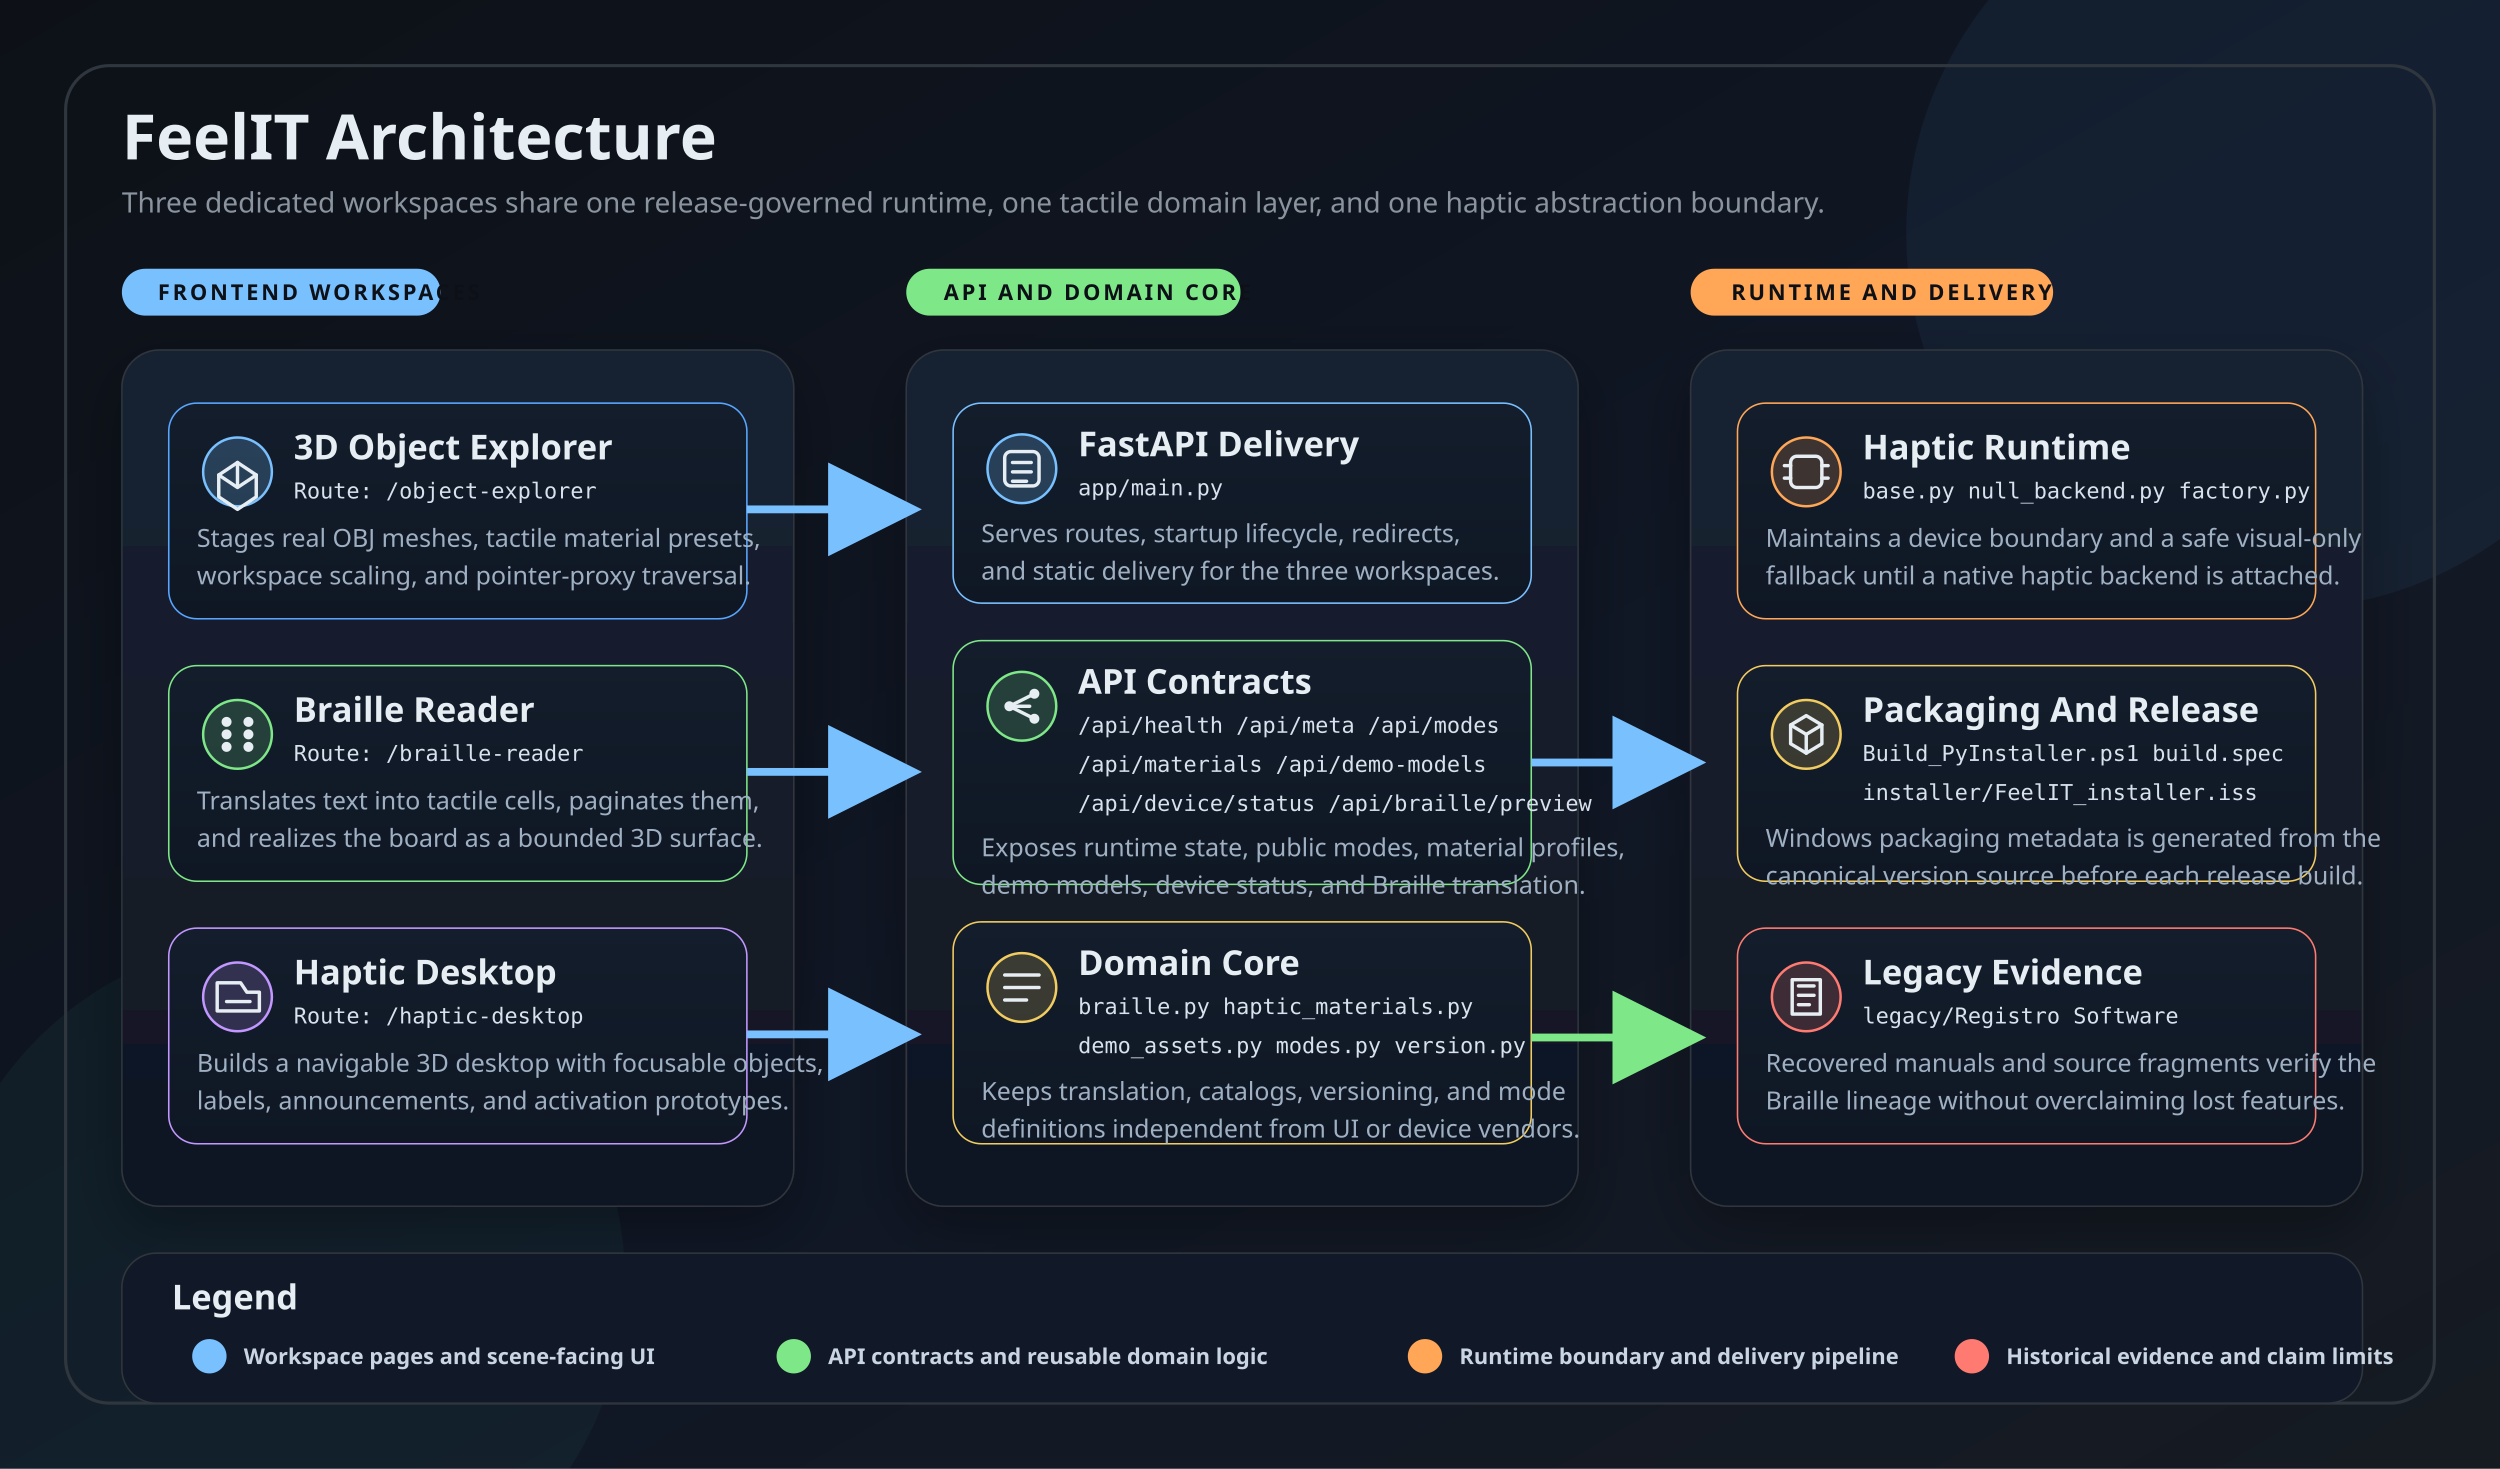
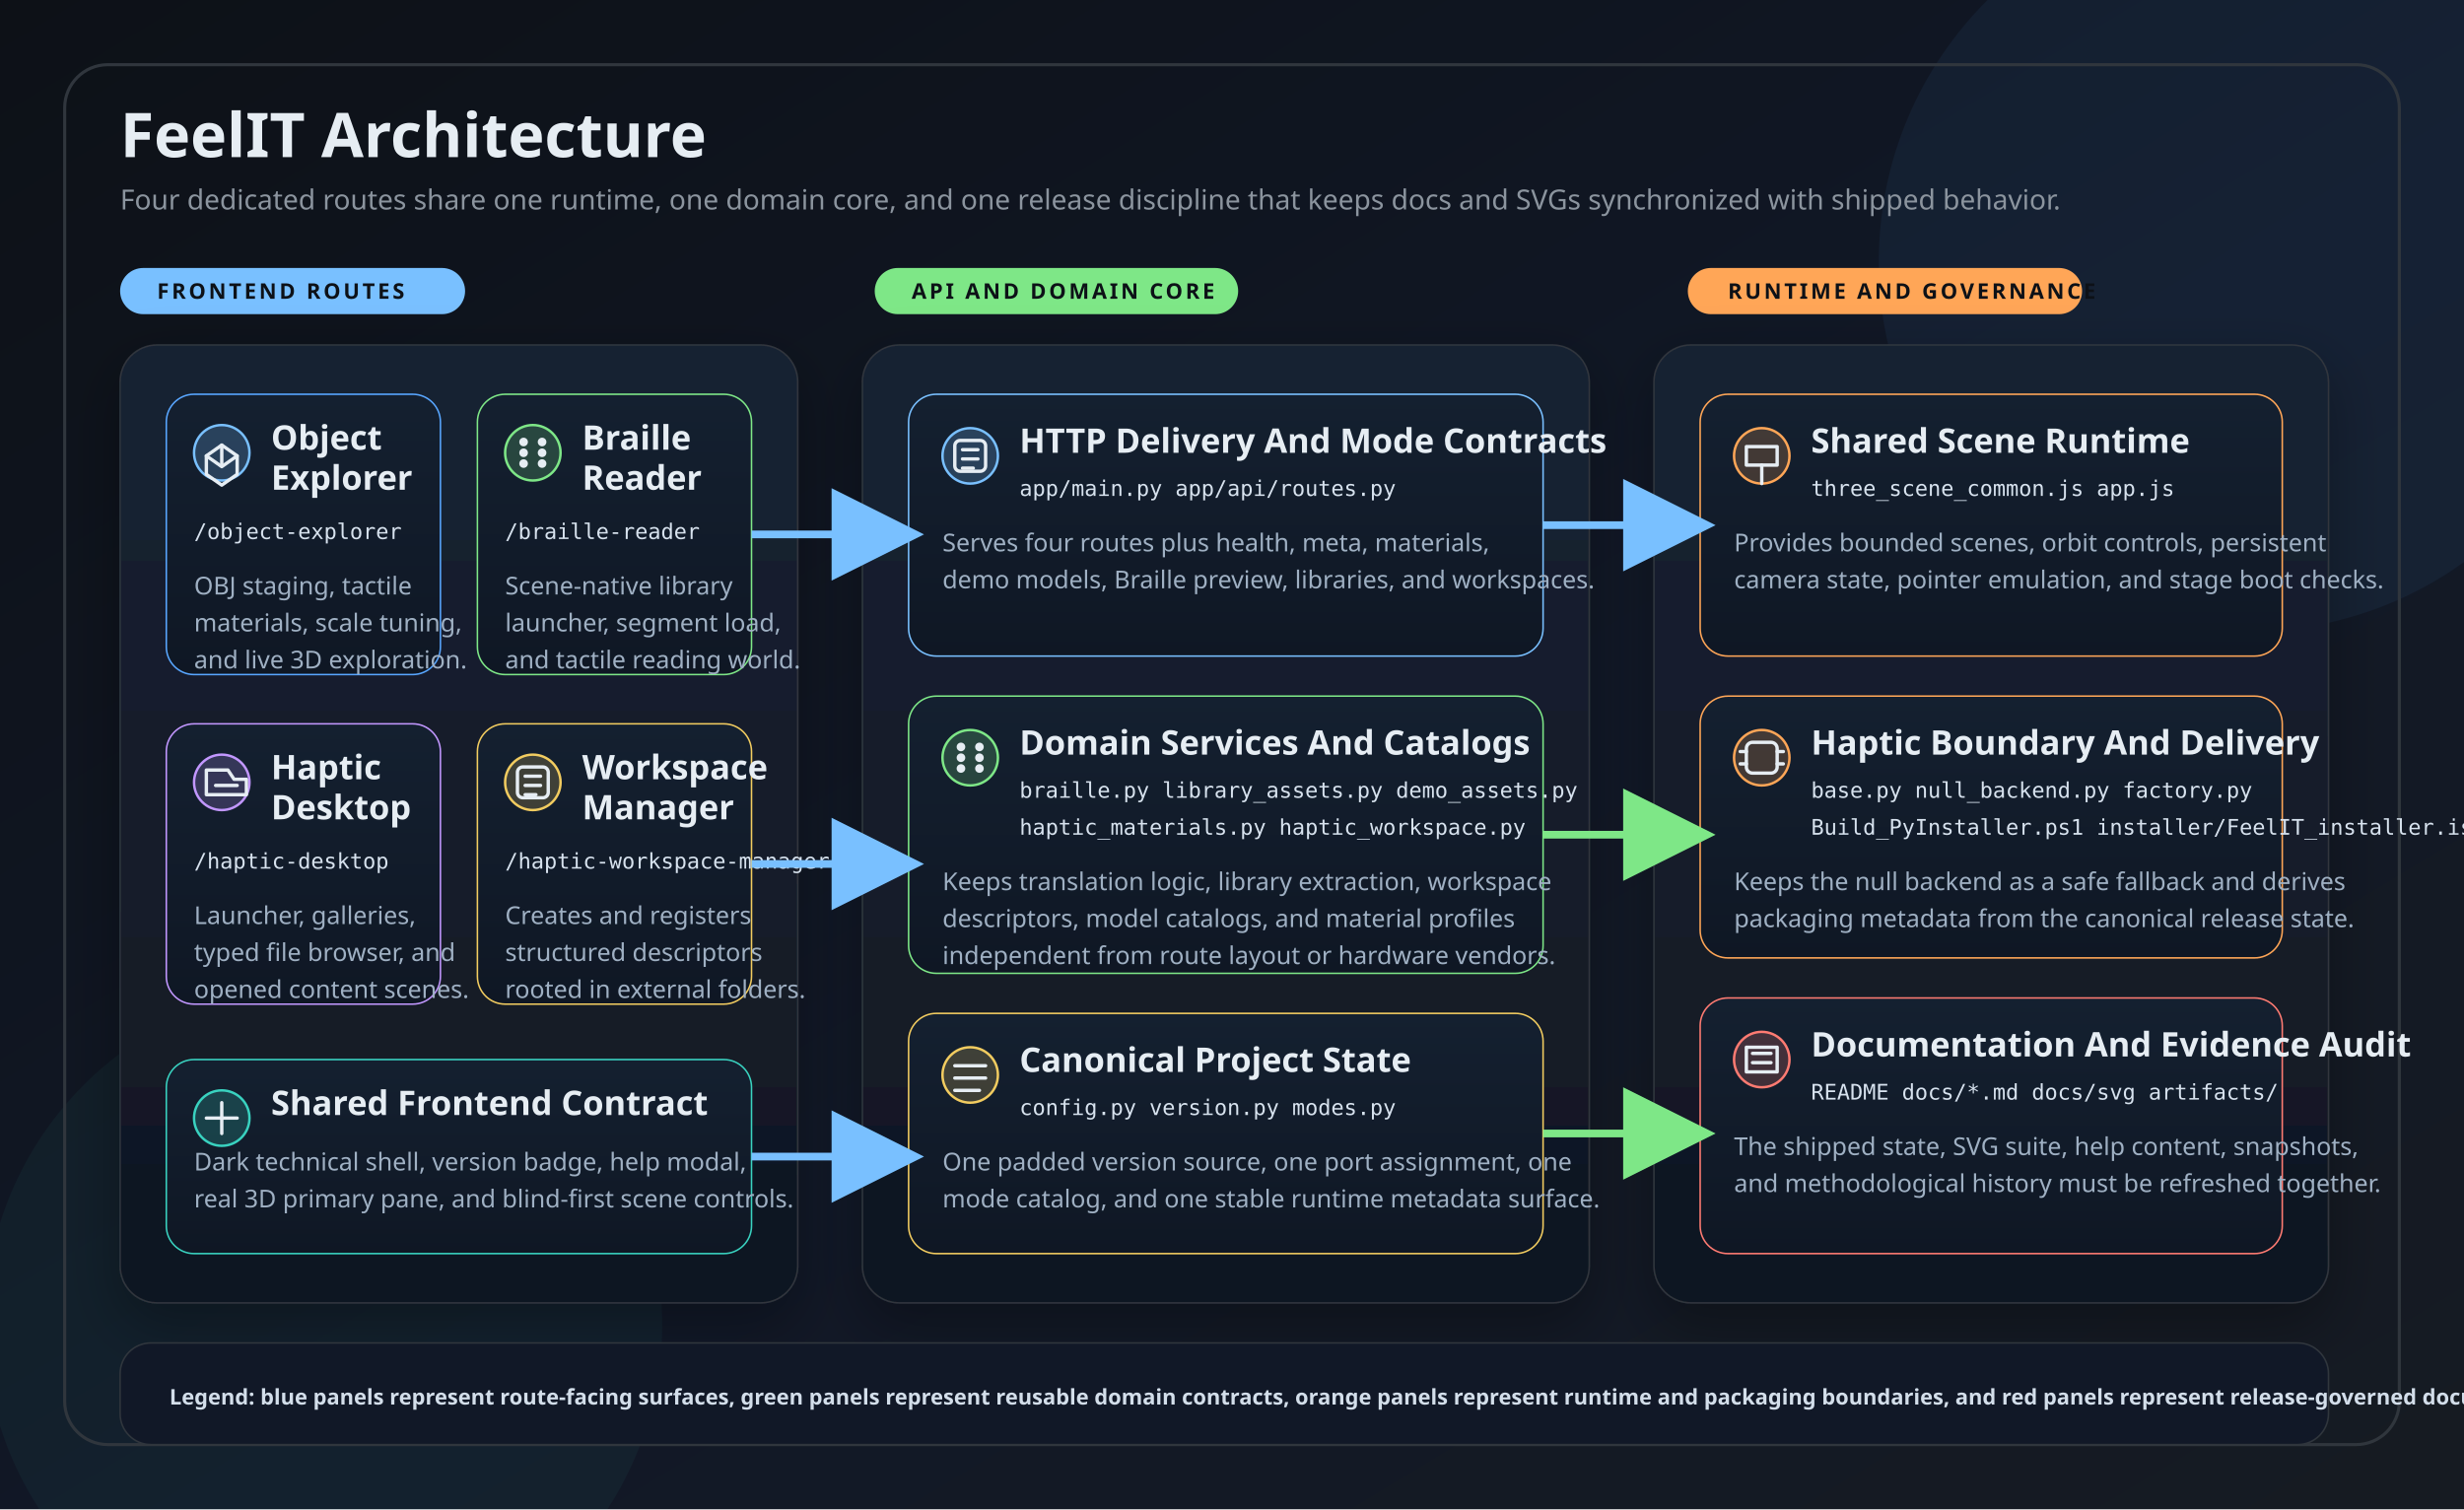
- <svg xmlns="http://www.w3.org/2000/svg" width="1600" height="940" viewBox="0 0 1600 940" role="img" aria-labelledby="title desc">
+ <svg xmlns="http://www.w3.org/2000/svg" width="1600" height="980" viewBox="0 0 1600 980" role="img" aria-labelledby="title desc">
  <defs>
    <linearGradient id="bg" x1="0" y1="0" x2="1" y2="1">
      <stop offset="0%" stop-color="#0d1117" />
-       <stop offset="55%" stop-color="#101725" />
+       <stop offset="55%" stop-color="#111827" />
      <stop offset="100%" stop-color="#161b22" />
    </linearGradient>
    <linearGradient id="panel" x1="0" y1="0" x2="0" y2="1">
      <stop offset="0%" stop-color="#182233" />
      <stop offset="100%" stop-color="#101722" />
    </linearGradient>
    <linearGradient id="panelSoft" x1="0" y1="0" x2="0" y2="1">
-       <stop offset="0%" stop-color="#131d2b" />
+       <stop offset="0%" stop-color="#142030" />
      <stop offset="100%" stop-color="#0f1724" />
    </linearGradient>
    <filter id="shadow" x="-20%" y="-20%" width="140%" height="140%">
      <feDropShadow dx="0" dy="14" stdDeviation="18" flood-color="#000000" flood-opacity="0.30" />
    </filter>
    <marker id="arrowBlue" markerWidth="12" markerHeight="12" refX="10" refY="6" orient="auto">
      <path d="M0 0 L12 6 L0 12 Z" fill="#79c0ff" />
    </marker>
    <marker id="arrowGreen" markerWidth="12" markerHeight="12" refX="10" refY="6" orient="auto">
      <path d="M0 0 L12 6 L0 12 Z" fill="#7ee787" />
    </marker>
    <style>
      .title { font: 700 40px 'Segoe UI', sans-serif; fill: #e6edf3; }
      .subtitle { font: 400 18px 'Segoe UI', sans-serif; fill: #8b949e; }
      .lane { font: 700 14px 'Segoe UI', sans-serif; fill: #0d1117; letter-spacing: 1.8px; }
      .cardTitle { font: 700 22px 'Segoe UI', sans-serif; fill: #e6edf3; }
      .body { font: 400 16px 'Segoe UI', sans-serif; fill: #9fb0c3; }
      .small { font: 400 14px 'Segoe UI', sans-serif; fill: #8b949e; }
      .mono { font: 400 14px Consolas, monospace; fill: #d7e2ee; }
-       .legend { font: 600 14px 'Segoe UI', sans-serif; fill: #c9d5e2; }
+       .legend { font: 600 14px 'Segoe UI', sans-serif; fill: #d3deea; }
      .badge { font: 700 12px 'Segoe UI', sans-serif; fill: #0d1117; letter-spacing: 1px; }
      .iconStroke { stroke: #e6edf3; stroke-width: 2.2; stroke-linecap: round; stroke-linejoin: round; fill: none; }
      .iconFillBlue { fill: rgba(121,192,255,0.22); stroke: #79c0ff; stroke-width: 1.6; }
-       .iconFillGreen { fill: rgba(126,231,135,0.18); stroke: #7ee787; stroke-width: 1.6; }
-       .iconFillPurple { fill: rgba(194,151,255,0.18); stroke: #c297ff; stroke-width: 1.6; }
-       .iconFillOrange { fill: rgba(255,166,87,0.18); stroke: #ffa657; stroke-width: 1.6; }
-       .iconFillRed { fill: rgba(255,123,114,0.18); stroke: #ff7b72; stroke-width: 1.6; }
-       .iconFillYellow { fill: rgba(242,204,96,0.18); stroke: #f2cc60; stroke-width: 1.6; }
+       .iconFillGreen { fill: rgba(126,231,135,0.20); stroke: #7ee787; stroke-width: 1.6; }
+       .iconFillPurple { fill: rgba(194,151,255,0.20); stroke: #c297ff; stroke-width: 1.6; }
+       .iconFillOrange { fill: rgba(255,166,87,0.20); stroke: #ffa657; stroke-width: 1.6; }
+       .iconFillYellow { fill: rgba(242,204,96,0.20); stroke: #f2cc60; stroke-width: 1.6; }
    </style>
  </defs>
-   <rect width="1600" height="940" fill="url(#bg)" />
-   <circle cx="1460" cy="150" r="240" fill="#58a6ff" opacity="0.06" />
-   <circle cx="180" cy="820" r="220" fill="#39d2c0" opacity="0.05" />
-   <rect x="42" y="42" width="1516" height="856" rx="28" fill="none" stroke="#30363d" stroke-width="2" />
+   <rect width="1600" height="980" fill="url(#bg)" />
+   <circle cx="1460" cy="170" r="240" fill="#58a6ff" opacity="0.06" />
+   <circle cx="210" cy="860" r="220" fill="#39d2c0" opacity="0.05" />
+   <rect x="42" y="42" width="1516" height="896" rx="28" fill="none" stroke="#30363d" stroke-width="2" />
  <text x="78" y="102" class="title">FeelIT Architecture</text>
-   <text x="78" y="136" class="subtitle">Three dedicated workspaces share one release-governed runtime, one tactile domain layer, and one haptic abstraction boundary.</text>
-   <rect x="78" y="172" width="204" height="30" rx="15" fill="#79c0ff" />
-   <text x="101" y="192" class="lane">FRONTEND WORKSPACES</text>
-   <rect x="580" y="172" width="214" height="30" rx="15" fill="#7ee787" />
-   <text x="604" y="192" class="lane">API AND DOMAIN CORE</text>
-   <rect x="1082" y="172" width="232" height="30" rx="15" fill="#ffa657" />
-   <text x="1108" y="192" class="lane">RUNTIME AND DELIVERY</text>
-   <rect x="78" y="224" width="430" height="548" rx="24" fill="url(#panel)" stroke="#30363d" filter="url(#shadow)" />
-   <rect x="580" y="224" width="430" height="548" rx="24" fill="url(#panel)" stroke="#30363d" filter="url(#shadow)" />
-   <rect x="1082" y="224" width="430" height="548" rx="24" fill="url(#panel)" stroke="#30363d" filter="url(#shadow)" />
-   <rect x="108" y="258" width="370" height="138" rx="18" fill="url(#panelSoft)" stroke="#58a6ff" />
-   <circle cx="152" cy="302" r="22" class="iconFillBlue" />
-   <path d="M140 304 L152 296 L164 304 L164 318 L152 326 L140 318 Z" class="iconStroke" />
-   <path d="M152 296 L152 310" class="iconStroke" />
-   <path d="M140 304 L152 312 L164 304" class="iconStroke" />
-   <text x="188" y="294" class="cardTitle">3D Object Explorer</text>
-   <text x="188" y="319" class="mono">Route: /object-explorer</text>
-   <text x="126" y="350" class="body">Stages real OBJ meshes, tactile material presets,</text>
-   <text x="126" y="374" class="body">workspace scaling, and pointer-proxy traversal.</text>
-   <rect x="108" y="426" width="370" height="138" rx="18" fill="url(#panelSoft)" stroke="#7ee787" />
-   <circle cx="152" cy="470" r="22" class="iconFillGreen" />
-   <circle cx="145" cy="462" r="3.2" fill="#e6edf3" />
-   <circle cx="159" cy="462" r="3.2" fill="#e6edf3" />
-   <circle cx="145" cy="470" r="3.2" fill="#e6edf3" />
-   <circle cx="159" cy="470" r="3.2" fill="#e6edf3" />
-   <circle cx="145" cy="478" r="3.2" fill="#e6edf3" />
-   <circle cx="159" cy="478" r="3.2" fill="#e6edf3" />
-   <text x="188" y="462" class="cardTitle">Braille Reader</text>
-   <text x="188" y="487" class="mono">Route: /braille-reader</text>
-   <text x="126" y="518" class="body">Translates text into tactile cells, paginates them,</text>
-   <text x="126" y="542" class="body">and realizes the board as a bounded 3D surface.</text>
-   <rect x="108" y="594" width="370" height="138" rx="18" fill="url(#panelSoft)" stroke="#c297ff" />
-   <circle cx="152" cy="638" r="22" class="iconFillPurple" />
-   <path d="M139 629 H154 L158 635 H166 V647 H139 Z" class="iconStroke" />
-   <path d="M145 641 H160" class="iconStroke" />
-   <text x="188" y="630" class="cardTitle">Haptic Desktop</text>
-   <text x="188" y="655" class="mono">Route: /haptic-desktop</text>
-   <text x="126" y="686" class="body">Builds a navigable 3D desktop with focusable objects,</text>
-   <text x="126" y="710" class="body">labels, announcements, and activation prototypes.</text>
-   <rect x="610" y="258" width="370" height="128" rx="18" fill="url(#panelSoft)" stroke="#79c0ff" />
-   <circle cx="654" cy="300" r="22" class="iconFillBlue" />
-   <rect x="643" y="289" width="22" height="22" rx="4" class="iconStroke" />
-   <path d="M648 296 H660" class="iconStroke" />
-   <path d="M648 302 H660" class="iconStroke" />
-   <path d="M648 308 H657" class="iconStroke" />
-   <text x="690" y="292" class="cardTitle">FastAPI Delivery</text>
-   <text x="690" y="317" class="mono">app/main.py</text>
-   <text x="628" y="347" class="body">Serves routes, startup lifecycle, redirects,</text>
-   <text x="628" y="371" class="body">and static delivery for the three workspaces.</text>
-   <rect x="610" y="410" width="370" height="156" rx="18" fill="url(#panelSoft)" stroke="#7ee787" />
-   <circle cx="654" cy="452" r="22" class="iconFillGreen" />
-   <circle cx="646" cy="452" r="3.2" fill="#e6edf3" />
-   <circle cx="662" cy="444" r="3.2" fill="#e6edf3" />
-   <circle cx="662" cy="460" r="3.2" fill="#e6edf3" />
-   <path d="M649 452 H659" class="iconStroke" />
-   <path d="M646 452 L662 444" class="iconStroke" />
-   <path d="M646 452 L662 460" class="iconStroke" />
-   <text x="690" y="444" class="cardTitle">API Contracts</text>
-   <text x="690" y="469" class="mono">/api/health  /api/meta  /api/modes</text>
-   <text x="690" y="494" class="mono">/api/materials  /api/demo-models</text>
-   <text x="690" y="519" class="mono">/api/device/status  /api/braille/preview</text>
-   <text x="628" y="548" class="body">Exposes runtime state, public modes, material profiles,</text>
-   <text x="628" y="572" class="body">demo models, device status, and Braille translation.</text>
-   <rect x="610" y="590" width="370" height="142" rx="18" fill="url(#panelSoft)" stroke="#f2cc60" />
-   <circle cx="654" cy="632" r="22" class="iconFillYellow" />
-   <path d="M643 624 H665" class="iconStroke" />
-   <path d="M643 632 H665" class="iconStroke" />
-   <path d="M643 640 H657" class="iconStroke" />
-   <text x="690" y="624" class="cardTitle">Domain Core</text>
-   <text x="690" y="649" class="mono">braille.py  haptic_materials.py</text>
-   <text x="690" y="674" class="mono">demo_assets.py  modes.py  version.py</text>
-   <text x="628" y="704" class="body">Keeps translation, catalogs, versioning, and mode</text>
-   <text x="628" y="728" class="body">definitions independent from UI or device vendors.</text>
-   <rect x="1112" y="258" width="370" height="138" rx="18" fill="url(#panelSoft)" stroke="#ffa657" />
-   <circle cx="1156" cy="302" r="22" class="iconFillOrange" />
-   <rect x="1146" y="292" width="20" height="20" rx="4" class="iconStroke" />
-   <path d="M1142 298 H1146" class="iconStroke" />
-   <path d="M1142 306 H1146" class="iconStroke" />
-   <path d="M1166 298 H1170" class="iconStroke" />
-   <path d="M1166 306 H1170" class="iconStroke" />
-   <text x="1192" y="294" class="cardTitle">Haptic Runtime</text>
-   <text x="1192" y="319" class="mono">base.py  null_backend.py  factory.py</text>
-   <text x="1130" y="350" class="body">Maintains a device boundary and a safe visual-only</text>
-   <text x="1130" y="374" class="body">fallback until a native haptic backend is attached.</text>
-   <rect x="1112" y="426" width="370" height="138" rx="18" fill="url(#panelSoft)" stroke="#f2cc60" />
-   <circle cx="1156" cy="470" r="22" class="iconFillYellow" />
-   <path d="M1146 464 L1156 458 L1166 464 V476 L1156 482 L1146 476 Z" class="iconStroke" />
-   <path d="M1146 464 L1156 470 L1166 464" class="iconStroke" />
-   <path d="M1156 470 V482" class="iconStroke" />
-   <text x="1192" y="462" class="cardTitle">Packaging And Release</text>
-   <text x="1192" y="487" class="mono">Build_PyInstaller.ps1  build.spec</text>
-   <text x="1192" y="512" class="mono">installer/FeelIT_installer.iss</text>
-   <text x="1130" y="542" class="body">Windows packaging metadata is generated from the</text>
-   <text x="1130" y="566" class="body">canonical version source before each release build.</text>
-   <rect x="1112" y="594" width="370" height="138" rx="18" fill="url(#panelSoft)" stroke="#ff7b72" />
-   <circle cx="1156" cy="638" r="22" class="iconFillRed" />
-   <path d="M1147 627 H1165 V649 H1147 Z" class="iconStroke" />
-   <path d="M1151 631 H1161" class="iconStroke" />
-   <path d="M1151 637 H1161" class="iconStroke" />
-   <path d="M1151 643 H1158" class="iconStroke" />
-   <text x="1192" y="630" class="cardTitle">Legacy Evidence</text>
-   <text x="1192" y="655" class="mono">legacy/Registro Software</text>
-   <text x="1130" y="686" class="body">Recovered manuals and source fragments verify the</text>
-   <text x="1130" y="710" class="body">Braille lineage without overclaiming lost features.</text>
-   <path d="M478 326 H580" fill="none" stroke="#79c0ff" stroke-width="5" marker-end="url(#arrowBlue)" />
-   <path d="M478 494 H580" fill="none" stroke="#79c0ff" stroke-width="5" marker-end="url(#arrowBlue)" />
-   <path d="M478 662 H580" fill="none" stroke="#79c0ff" stroke-width="5" marker-end="url(#arrowBlue)" />
-   <path d="M980 488 H1082" fill="none" stroke="#79c0ff" stroke-width="5" marker-end="url(#arrowBlue)" />
-   <path d="M980 664 H1082" fill="none" stroke="#7ee787" stroke-width="5" marker-end="url(#arrowGreen)" />
-   <rect x="78" y="802" width="1434" height="96" rx="22" fill="#111827" stroke="#30363d" />
-   <text x="110" y="838" class="cardTitle">Legend</text>
-   <circle cx="134" cy="868" r="11" fill="#79c0ff" />
-   <text x="156" y="873" class="legend">Workspace pages and scene-facing UI</text>
-   <circle cx="508" cy="868" r="11" fill="#7ee787" />
-   <text x="530" y="873" class="legend">API contracts and reusable domain logic</text>
-   <circle cx="912" cy="868" r="11" fill="#ffa657" />
-   <text x="934" y="873" class="legend">Runtime boundary and delivery pipeline</text>
-   <circle cx="1262" cy="868" r="11" fill="#ff7b72" />
-   <text x="1284" y="873" class="legend">Historical evidence and claim limits</text>
+   <text x="78" y="136" class="subtitle">Four dedicated routes share one runtime, one domain core, and one release discipline that keeps docs and SVGs synchronized with shipped behavior.</text>
+   <rect x="78" y="174" width="224" height="30" rx="15" fill="#79c0ff" />
+   <text x="102" y="194" class="lane">FRONTEND ROUTES</text>
+   <rect x="568" y="174" width="236" height="30" rx="15" fill="#7ee787" />
+   <text x="592" y="194" class="lane">API AND DOMAIN CORE</text>
+   <rect x="1096" y="174" width="256" height="30" rx="15" fill="#ffa657" />
+   <text x="1122" y="194" class="lane">RUNTIME AND GOVERNANCE</text>
+   <rect x="78" y="224" width="440" height="622" rx="24" fill="url(#panel)" stroke="#30363d" filter="url(#shadow)" />
+   <rect x="560" y="224" width="472" height="622" rx="24" fill="url(#panel)" stroke="#30363d" filter="url(#shadow)" />
+   <rect x="1074" y="224" width="438" height="622" rx="24" fill="url(#panel)" stroke="#30363d" filter="url(#shadow)" />
+   <rect x="108" y="256" width="178" height="182" rx="18" fill="url(#panelSoft)" stroke="#58a6ff" />
+   <circle cx="144" cy="294" r="18" class="iconFillBlue" />
+   <path d="M134 296 L144 289 L154 296 L154 308 L144 315 L134 308 Z" class="iconStroke" />
+   <path d="M144 289 L144 301" class="iconStroke" />
+   <path d="M134 296 L144 303 L154 296" class="iconStroke" />
+   <text x="176" y="292" class="cardTitle">Object</text>
+   <text x="176" y="318" class="cardTitle">Explorer</text>
+   <text x="126" y="350" class="mono">/object-explorer</text>
+   <text x="126" y="386" class="body">OBJ staging, tactile</text>
+   <text x="126" y="410" class="body">materials, scale tuning,</text>
+   <text x="126" y="434" class="body">and live 3D exploration.</text>
+   <rect x="310" y="256" width="178" height="182" rx="18" fill="url(#panelSoft)" stroke="#7ee787" />
+   <circle cx="346" cy="294" r="18" class="iconFillGreen" />
+   <circle cx="340" cy="287" r="2.8" fill="#e6edf3" />
+   <circle cx="352" cy="287" r="2.8" fill="#e6edf3" />
+   <circle cx="340" cy="294" r="2.8" fill="#e6edf3" />
+   <circle cx="352" cy="294" r="2.8" fill="#e6edf3" />
+   <circle cx="340" cy="301" r="2.8" fill="#e6edf3" />
+   <circle cx="352" cy="301" r="2.8" fill="#e6edf3" />
+   <text x="378" y="292" class="cardTitle">Braille</text>
+   <text x="378" y="318" class="cardTitle">Reader</text>
+   <text x="328" y="350" class="mono">/braille-reader</text>
+   <text x="328" y="386" class="body">Scene-native library</text>
+   <text x="328" y="410" class="body">launcher, segment load,</text>
+   <text x="328" y="434" class="body">and tactile reading world.</text>
+   <rect x="108" y="470" width="178" height="182" rx="18" fill="url(#panelSoft)" stroke="#c297ff" />
+   <circle cx="144" cy="508" r="18" class="iconFillPurple" />
+   <path d="M134 500 H148 L152 506 H160 V516 H134 Z" class="iconStroke" />
+   <path d="M140 510 H154" class="iconStroke" />
+   <text x="176" y="506" class="cardTitle">Haptic</text>
+   <text x="176" y="532" class="cardTitle">Desktop</text>
+   <text x="126" y="564" class="mono">/haptic-desktop</text>
+   <text x="126" y="600" class="body">Launcher, galleries,</text>
+   <text x="126" y="624" class="body">typed file browser, and</text>
+   <text x="126" y="648" class="body">opened content scenes.</text>
+   <rect x="310" y="470" width="178" height="182" rx="18" fill="url(#panelSoft)" stroke="#f2cc60" />
+   <circle cx="346" cy="508" r="18" class="iconFillYellow" />
+   <rect x="336" y="498" width="20" height="20" rx="3.5" class="iconStroke" />
+   <path d="M341 504 H351" class="iconStroke" />
+   <path d="M341 510 H351" class="iconStroke" />
+   <path d="M341 516 H348" class="iconStroke" />
+   <text x="378" y="506" class="cardTitle">Workspace</text>
+   <text x="378" y="532" class="cardTitle">Manager</text>
+   <text x="328" y="564" class="mono">/haptic-workspace-manager</text>
+   <text x="328" y="600" class="body">Creates and registers</text>
+   <text x="328" y="624" class="body">structured descriptors</text>
+   <text x="328" y="648" class="body">rooted in external folders.</text>
+   <rect x="108" y="688" width="380" height="126" rx="18" fill="url(#panelSoft)" stroke="#39d2c0" />
+   <circle cx="144" cy="726" r="18" fill="rgba(57,210,192,0.20)" stroke="#39d2c0" stroke-width="1.6" />
+   <path d="M134 726 H154" class="iconStroke" />
+   <path d="M144 716 V736" class="iconStroke" />
+   <text x="176" y="724" class="cardTitle">Shared Frontend Contract</text>
+   <text x="126" y="760" class="body">Dark technical shell, version badge, help modal,</text>
+   <text x="126" y="784" class="body">real 3D primary pane, and blind-first scene controls.</text>
+   <rect x="590" y="256" width="412" height="170" rx="18" fill="url(#panelSoft)" stroke="#79c0ff" />
+   <circle cx="630" cy="296" r="18" class="iconFillBlue" />
+   <rect x="620" y="286" width="20" height="20" rx="3.5" class="iconStroke" />
+   <path d="M625 292 H635" class="iconStroke" />
+   <path d="M625 298 H635" class="iconStroke" />
+   <path d="M625 304 H632" class="iconStroke" />
+   <text x="662" y="294" class="cardTitle">HTTP Delivery And Mode Contracts</text>
+   <text x="662" y="322" class="mono">app/main.py   app/api/routes.py</text>
+   <text x="612" y="358" class="body">Serves four routes plus health, meta, materials,</text>
+   <text x="612" y="382" class="body">demo models, Braille preview, libraries, and workspaces.</text>
+   <rect x="590" y="452" width="412" height="180" rx="18" fill="url(#panelSoft)" stroke="#7ee787" />
+   <circle cx="630" cy="492" r="18" class="iconFillGreen" />
+   <circle cx="624" cy="485" r="2.8" fill="#e6edf3" />
+   <circle cx="636" cy="485" r="2.8" fill="#e6edf3" />
+   <circle cx="624" cy="492" r="2.8" fill="#e6edf3" />
+   <circle cx="636" cy="492" r="2.8" fill="#e6edf3" />
+   <circle cx="624" cy="499" r="2.8" fill="#e6edf3" />
+   <circle cx="636" cy="499" r="2.8" fill="#e6edf3" />
+   <text x="662" y="490" class="cardTitle">Domain Services And Catalogs</text>
+   <text x="662" y="518" class="mono">braille.py   library_assets.py   demo_assets.py</text>
+   <text x="662" y="542" class="mono">haptic_materials.py   haptic_workspace.py</text>
+   <text x="612" y="578" class="body">Keeps translation logic, library extraction, workspace</text>
+   <text x="612" y="602" class="body">descriptors, model catalogs, and material profiles</text>
+   <text x="612" y="626" class="body">independent from route layout or hardware vendors.</text>
+   <rect x="590" y="658" width="412" height="156" rx="18" fill="url(#panelSoft)" stroke="#f2cc60" />
+   <circle cx="630" cy="698" r="18" class="iconFillYellow" />
+   <path d="M620 692 H640" class="iconStroke" />
+   <path d="M620 700 H640" class="iconStroke" />
+   <path d="M620 708 H636" class="iconStroke" />
+   <text x="662" y="696" class="cardTitle">Canonical Project State</text>
+   <text x="662" y="724" class="mono">config.py   version.py   modes.py</text>
+   <text x="612" y="760" class="body">One padded version source, one port assignment, one</text>
+   <text x="612" y="784" class="body">mode catalog, and one stable runtime metadata surface.</text>
+   <rect x="1104" y="256" width="378" height="170" rx="18" fill="url(#panelSoft)" stroke="#ffa657" />
+   <circle cx="1144" cy="296" r="18" class="iconFillOrange" />
+   <path d="M1134 290 H1154 V302 H1134 Z" class="iconStroke" />
+   <path d="M1144 302 V314" class="iconStroke" />
+   <text x="1176" y="294" class="cardTitle">Shared Scene Runtime</text>
+   <text x="1176" y="322" class="mono">three_scene_common.js   app.js</text>
+   <text x="1126" y="358" class="body">Provides bounded scenes, orbit controls, persistent</text>
+   <text x="1126" y="382" class="body">camera state, pointer emulation, and stage boot checks.</text>
+   <rect x="1104" y="452" width="378" height="170" rx="18" fill="url(#panelSoft)" stroke="#ffa657" />
+   <circle cx="1144" cy="492" r="18" class="iconFillOrange" />
+   <rect x="1134" y="482" width="20" height="20" rx="4" class="iconStroke" />
+   <path d="M1130 488 H1134" class="iconStroke" />
+   <path d="M1130 496 H1134" class="iconStroke" />
+   <path d="M1154 488 H1158" class="iconStroke" />
+   <path d="M1154 496 H1158" class="iconStroke" />
+   <text x="1176" y="490" class="cardTitle">Haptic Boundary And Delivery</text>
+   <text x="1176" y="518" class="mono">base.py   null_backend.py   factory.py</text>
+   <text x="1176" y="542" class="mono">Build_PyInstaller.ps1   installer/FeelIT_installer.iss</text>
+   <text x="1126" y="578" class="body">Keeps the null backend as a safe fallback and derives</text>
+   <text x="1126" y="602" class="body">packaging metadata from the canonical release state.</text>
+   <rect x="1104" y="648" width="378" height="166" rx="18" fill="url(#panelSoft)" stroke="#ff7b72" />
+   <circle cx="1144" cy="688" r="18" fill="rgba(255,123,114,0.20)" stroke="#ff7b72" stroke-width="1.6" />
+   <path d="M1134 680 H1154 V696 H1134 Z" class="iconStroke" />
+   <path d="M1138 684 H1150" class="iconStroke" />
+   <path d="M1138 690 H1150" class="iconStroke" />
+   <text x="1176" y="686" class="cardTitle">Documentation And Evidence Audit</text>
+   <text x="1176" y="714" class="mono">README   docs/*.md   docs/svg   artifacts/</text>
+   <text x="1126" y="750" class="body">The shipped state, SVG suite, help content, snapshots,</text>
+   <text x="1126" y="774" class="body">and methodological history must be refreshed together.</text>
+   <path d="M488 347 H590" fill="none" stroke="#79c0ff" stroke-width="5" marker-end="url(#arrowBlue)" />
+   <path d="M488 561 H590" fill="none" stroke="#79c0ff" stroke-width="5" marker-end="url(#arrowBlue)" />
+   <path d="M488 751 H590" fill="none" stroke="#79c0ff" stroke-width="5" marker-end="url(#arrowBlue)" />
+   <path d="M1002 341 H1104" fill="none" stroke="#79c0ff" stroke-width="5" marker-end="url(#arrowBlue)" />
+   <path d="M1002 542 H1104" fill="none" stroke="#7ee787" stroke-width="5" marker-end="url(#arrowGreen)" />
+   <path d="M1002 736 H1104" fill="none" stroke="#7ee787" stroke-width="5" marker-end="url(#arrowGreen)" />
+   <rect x="78" y="872" width="1434" height="66" rx="20" fill="#111827" stroke="#30363d" />
+   <text x="110" y="912" class="legend">Legend: blue panels represent route-facing surfaces, green panels represent reusable domain contracts, orange panels represent runtime and packaging boundaries, and red panels represent release-governed documentation and evidence duties.</text>
</svg>
